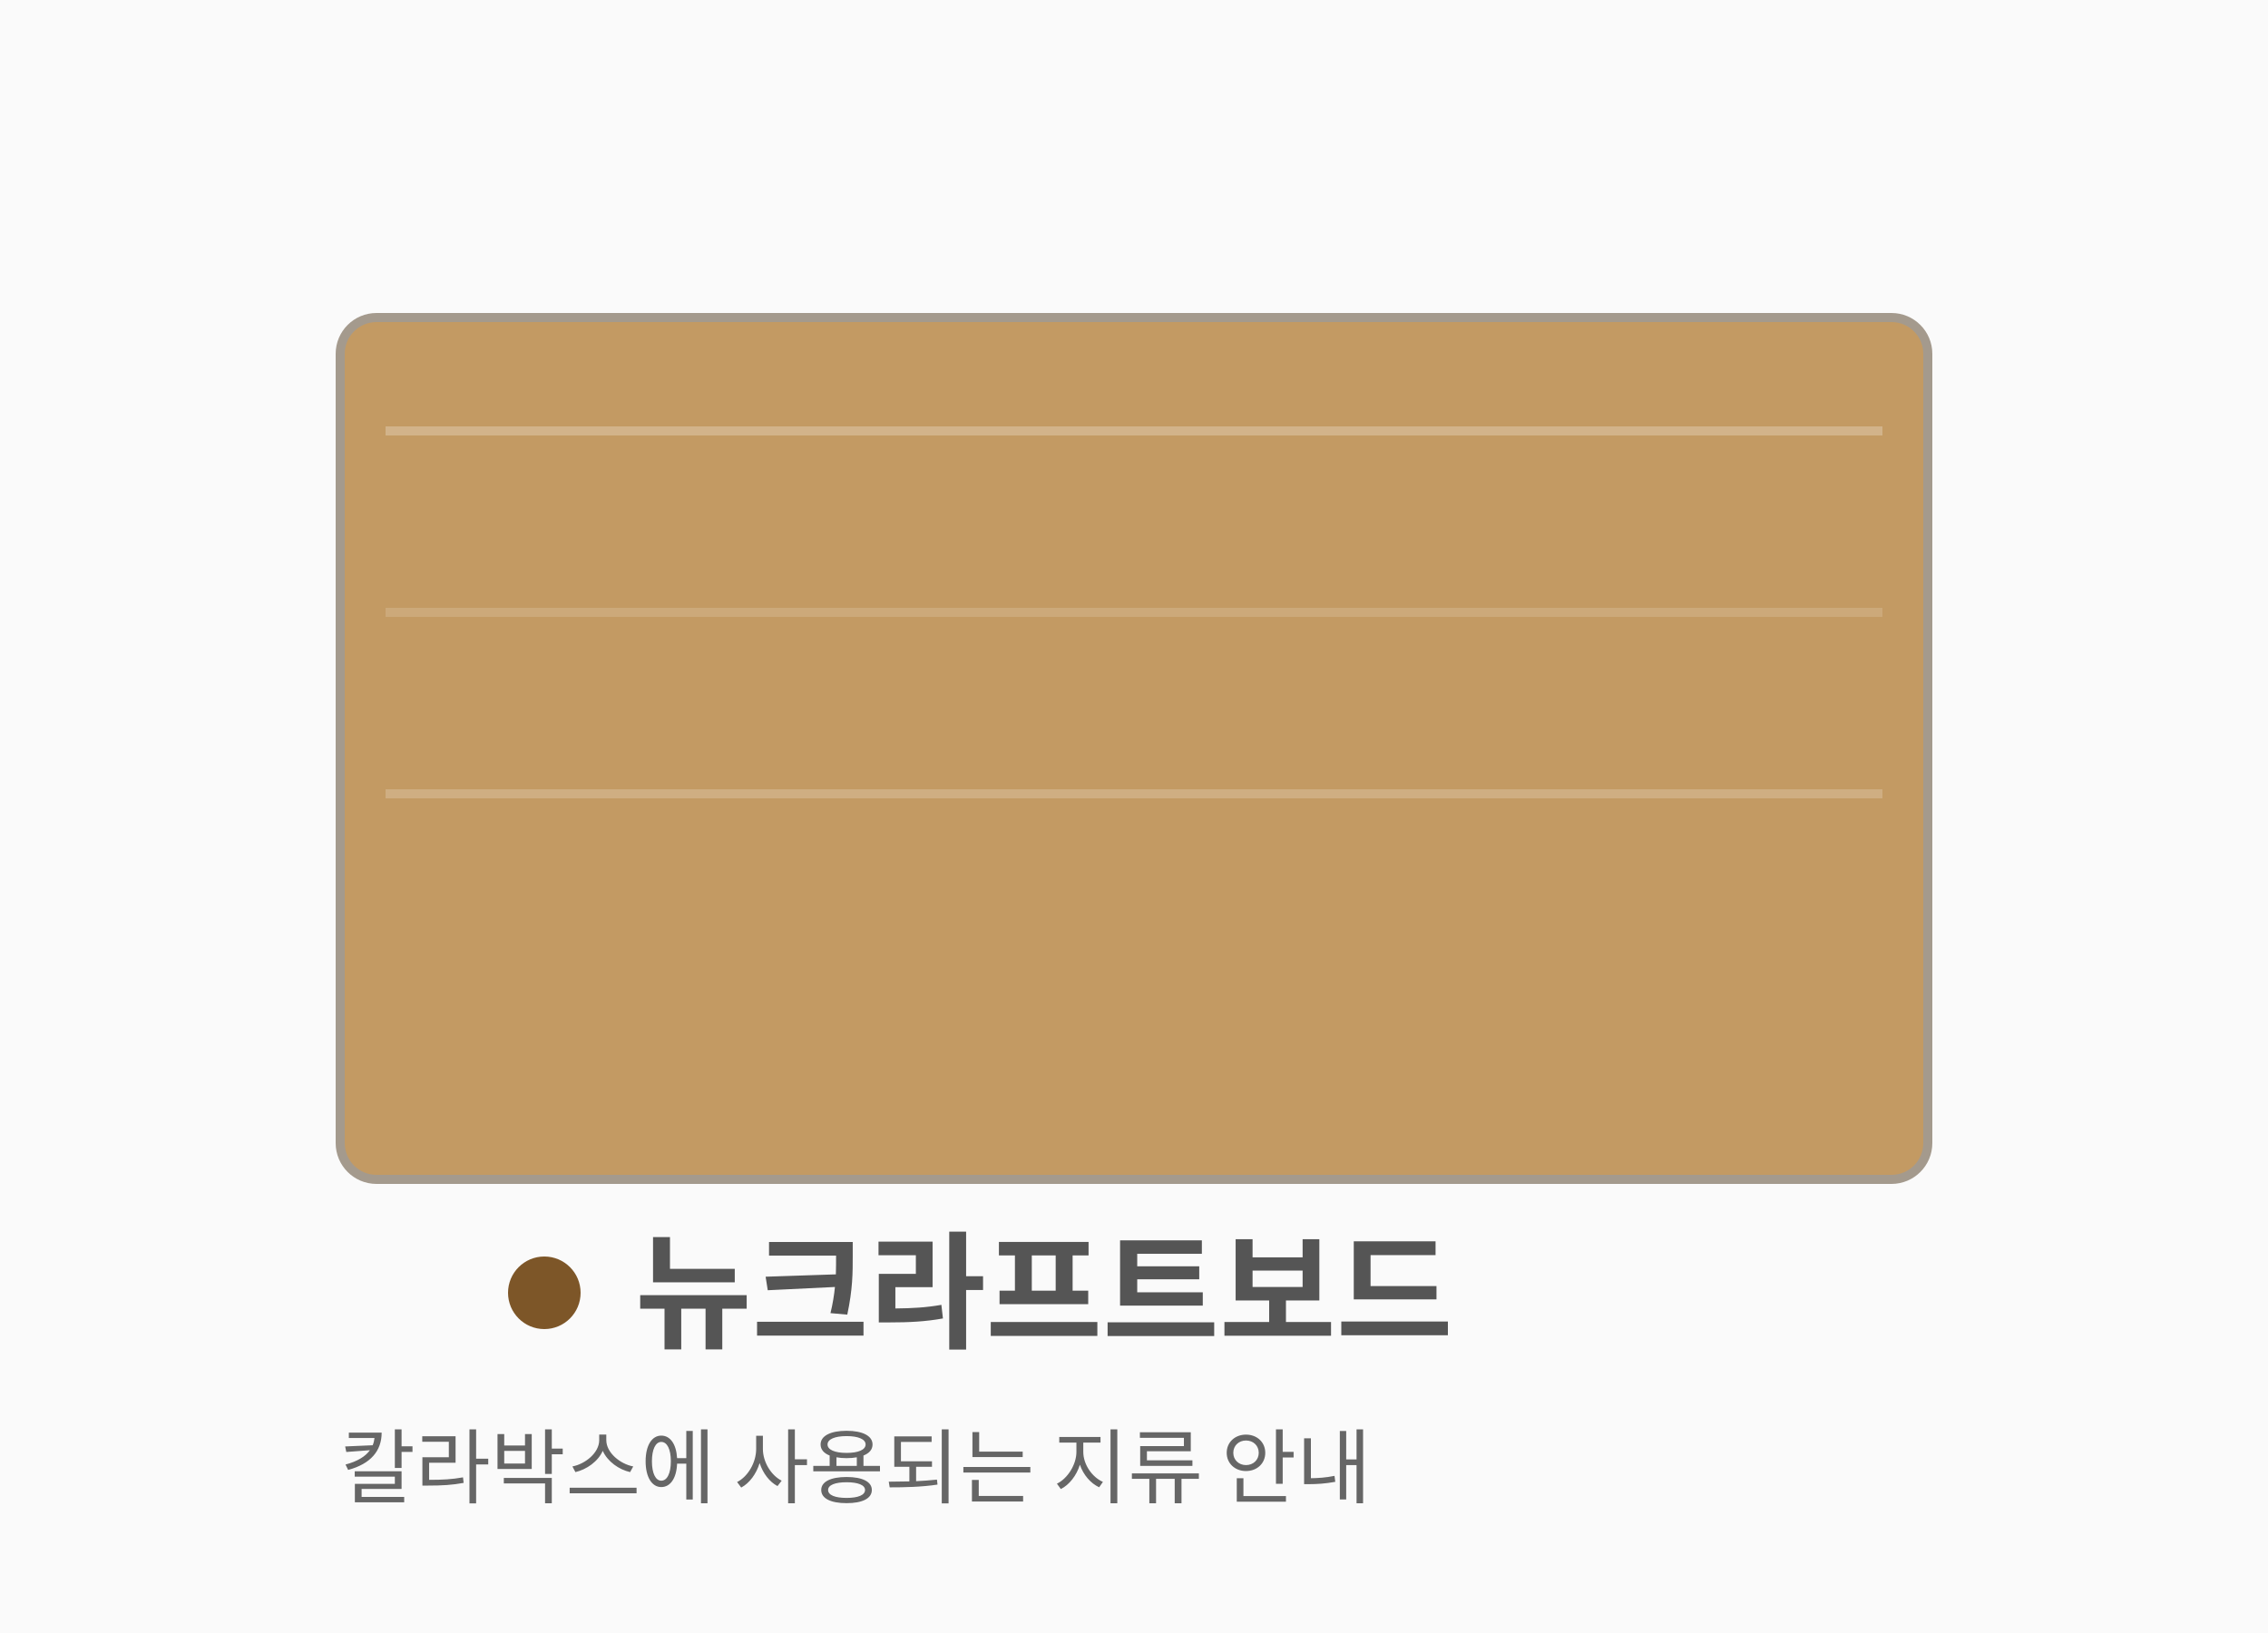
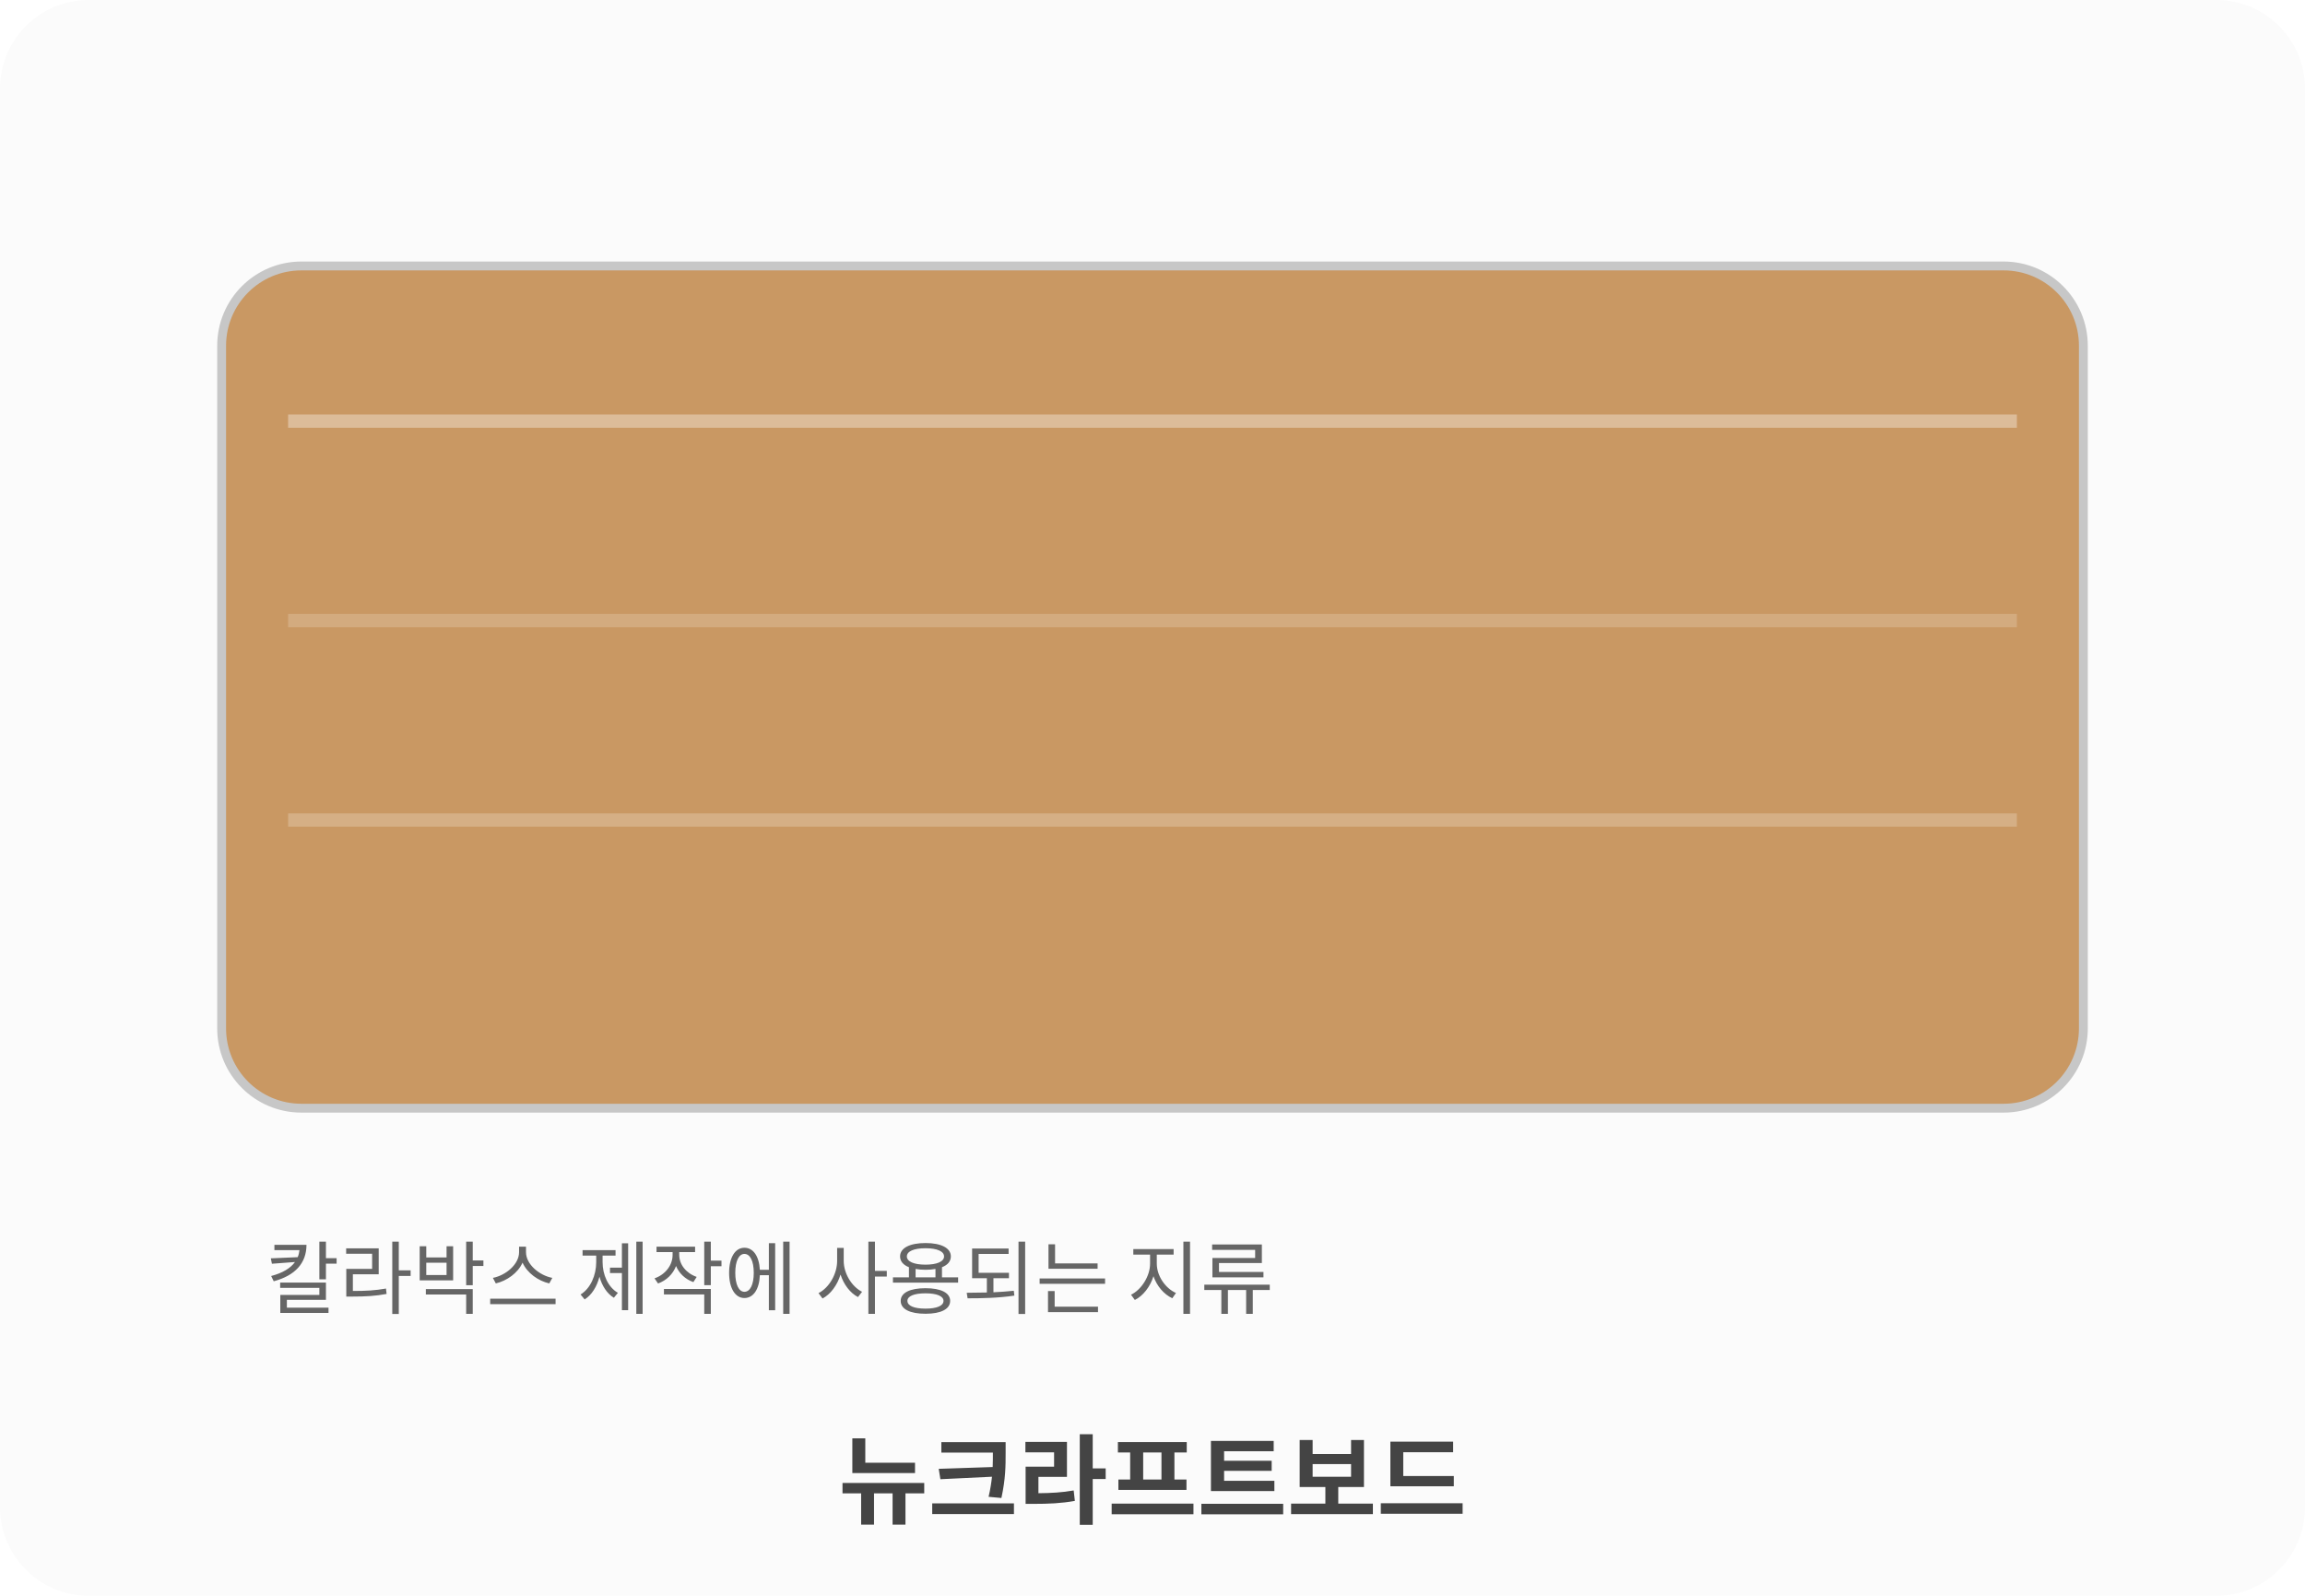
- <svg xmlns="http://www.w3.org/2000/svg" width="500" height="360" viewBox="0 0 500 360">
-   <rect width="500" height="360" fill="#fafafa" />
-   <rect x="75" y="70" width="350" height="190" rx="8" fill="#c39a63" stroke="#a49a8d" stroke-width="2" />
-   <path d="M85 95 H415" stroke="rgba(255,255,255,.25)" stroke-width="2" />
-   <path d="M85 135 H415" stroke="rgba(255,255,255,.15)" stroke-width="2" />
-   <path d="M85 175 H415" stroke="rgba(255,255,255,.2)" stroke-width="2" />
-   <circle cx="120" cy="285" r="8" fill="#7d5628" />
-   <text x="140" y="295" font-size="28" font-weight="700" fill="#555">뉴크라프트보드</text>
-   <text x="75" y="330" font-size="18" fill="#666">칼라박스에 사용되는 지류 안내</text>
+ <svg xmlns="http://www.w3.org/2000/svg" width="520" height="360" viewBox="0 0 520 360">
+   <rect width="520" height="360" rx="20" fill="#fbfbfb" />
+   <rect x="50" y="60" width="420" height="190" rx="18" fill="#c99863" stroke="#c7c7c7" stroke-width="2" />
+   <path d="M65 95 H455" stroke="rgba(255,255,255,.35)" stroke-width="3" />
+   <path d="M65 140 H455" stroke="rgba(255,255,255,.18)" stroke-width="3" />
+   <path d="M65 185 H455" stroke="rgba(255,255,255,.22)" stroke-width="3" />
+   <text x="60" y="295" font-size="18" fill="#666">칼라박스 제작에 사용되는 지류</text>
+   <text x="260.0" y="342" text-anchor="middle" font-size="22" font-weight="800" fill="#444">뉴크라프트보드</text>
</svg>
